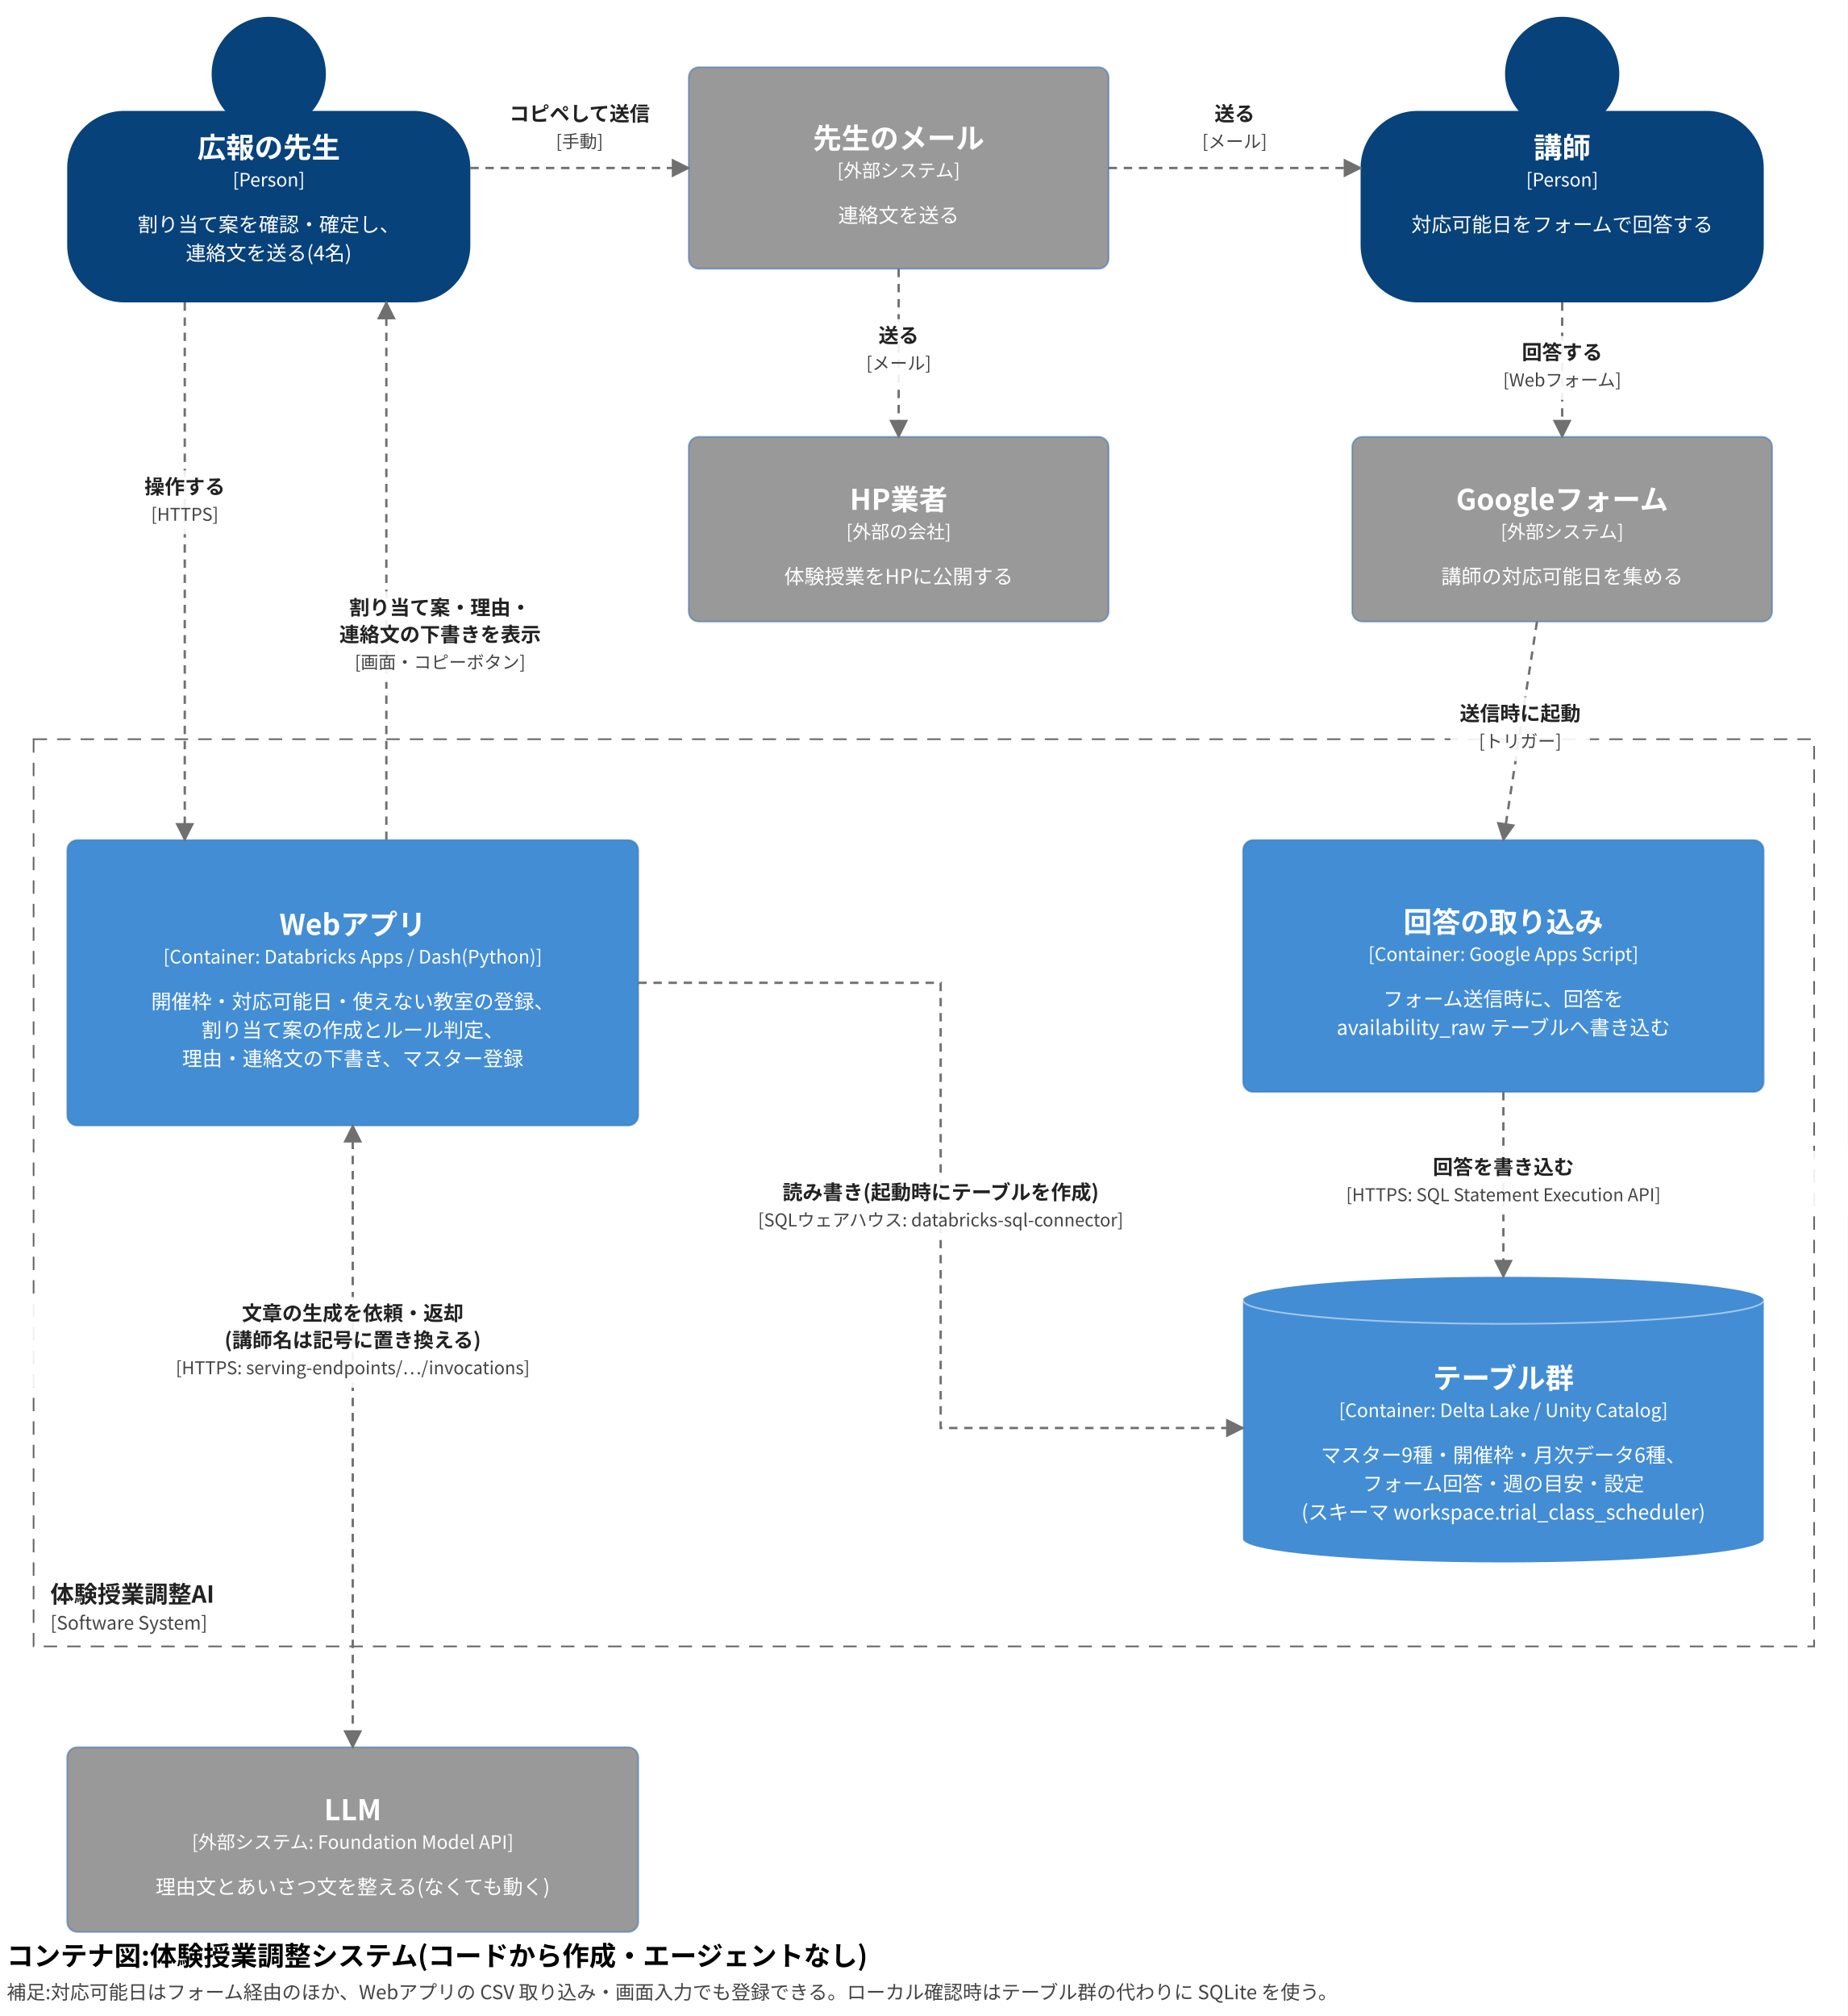
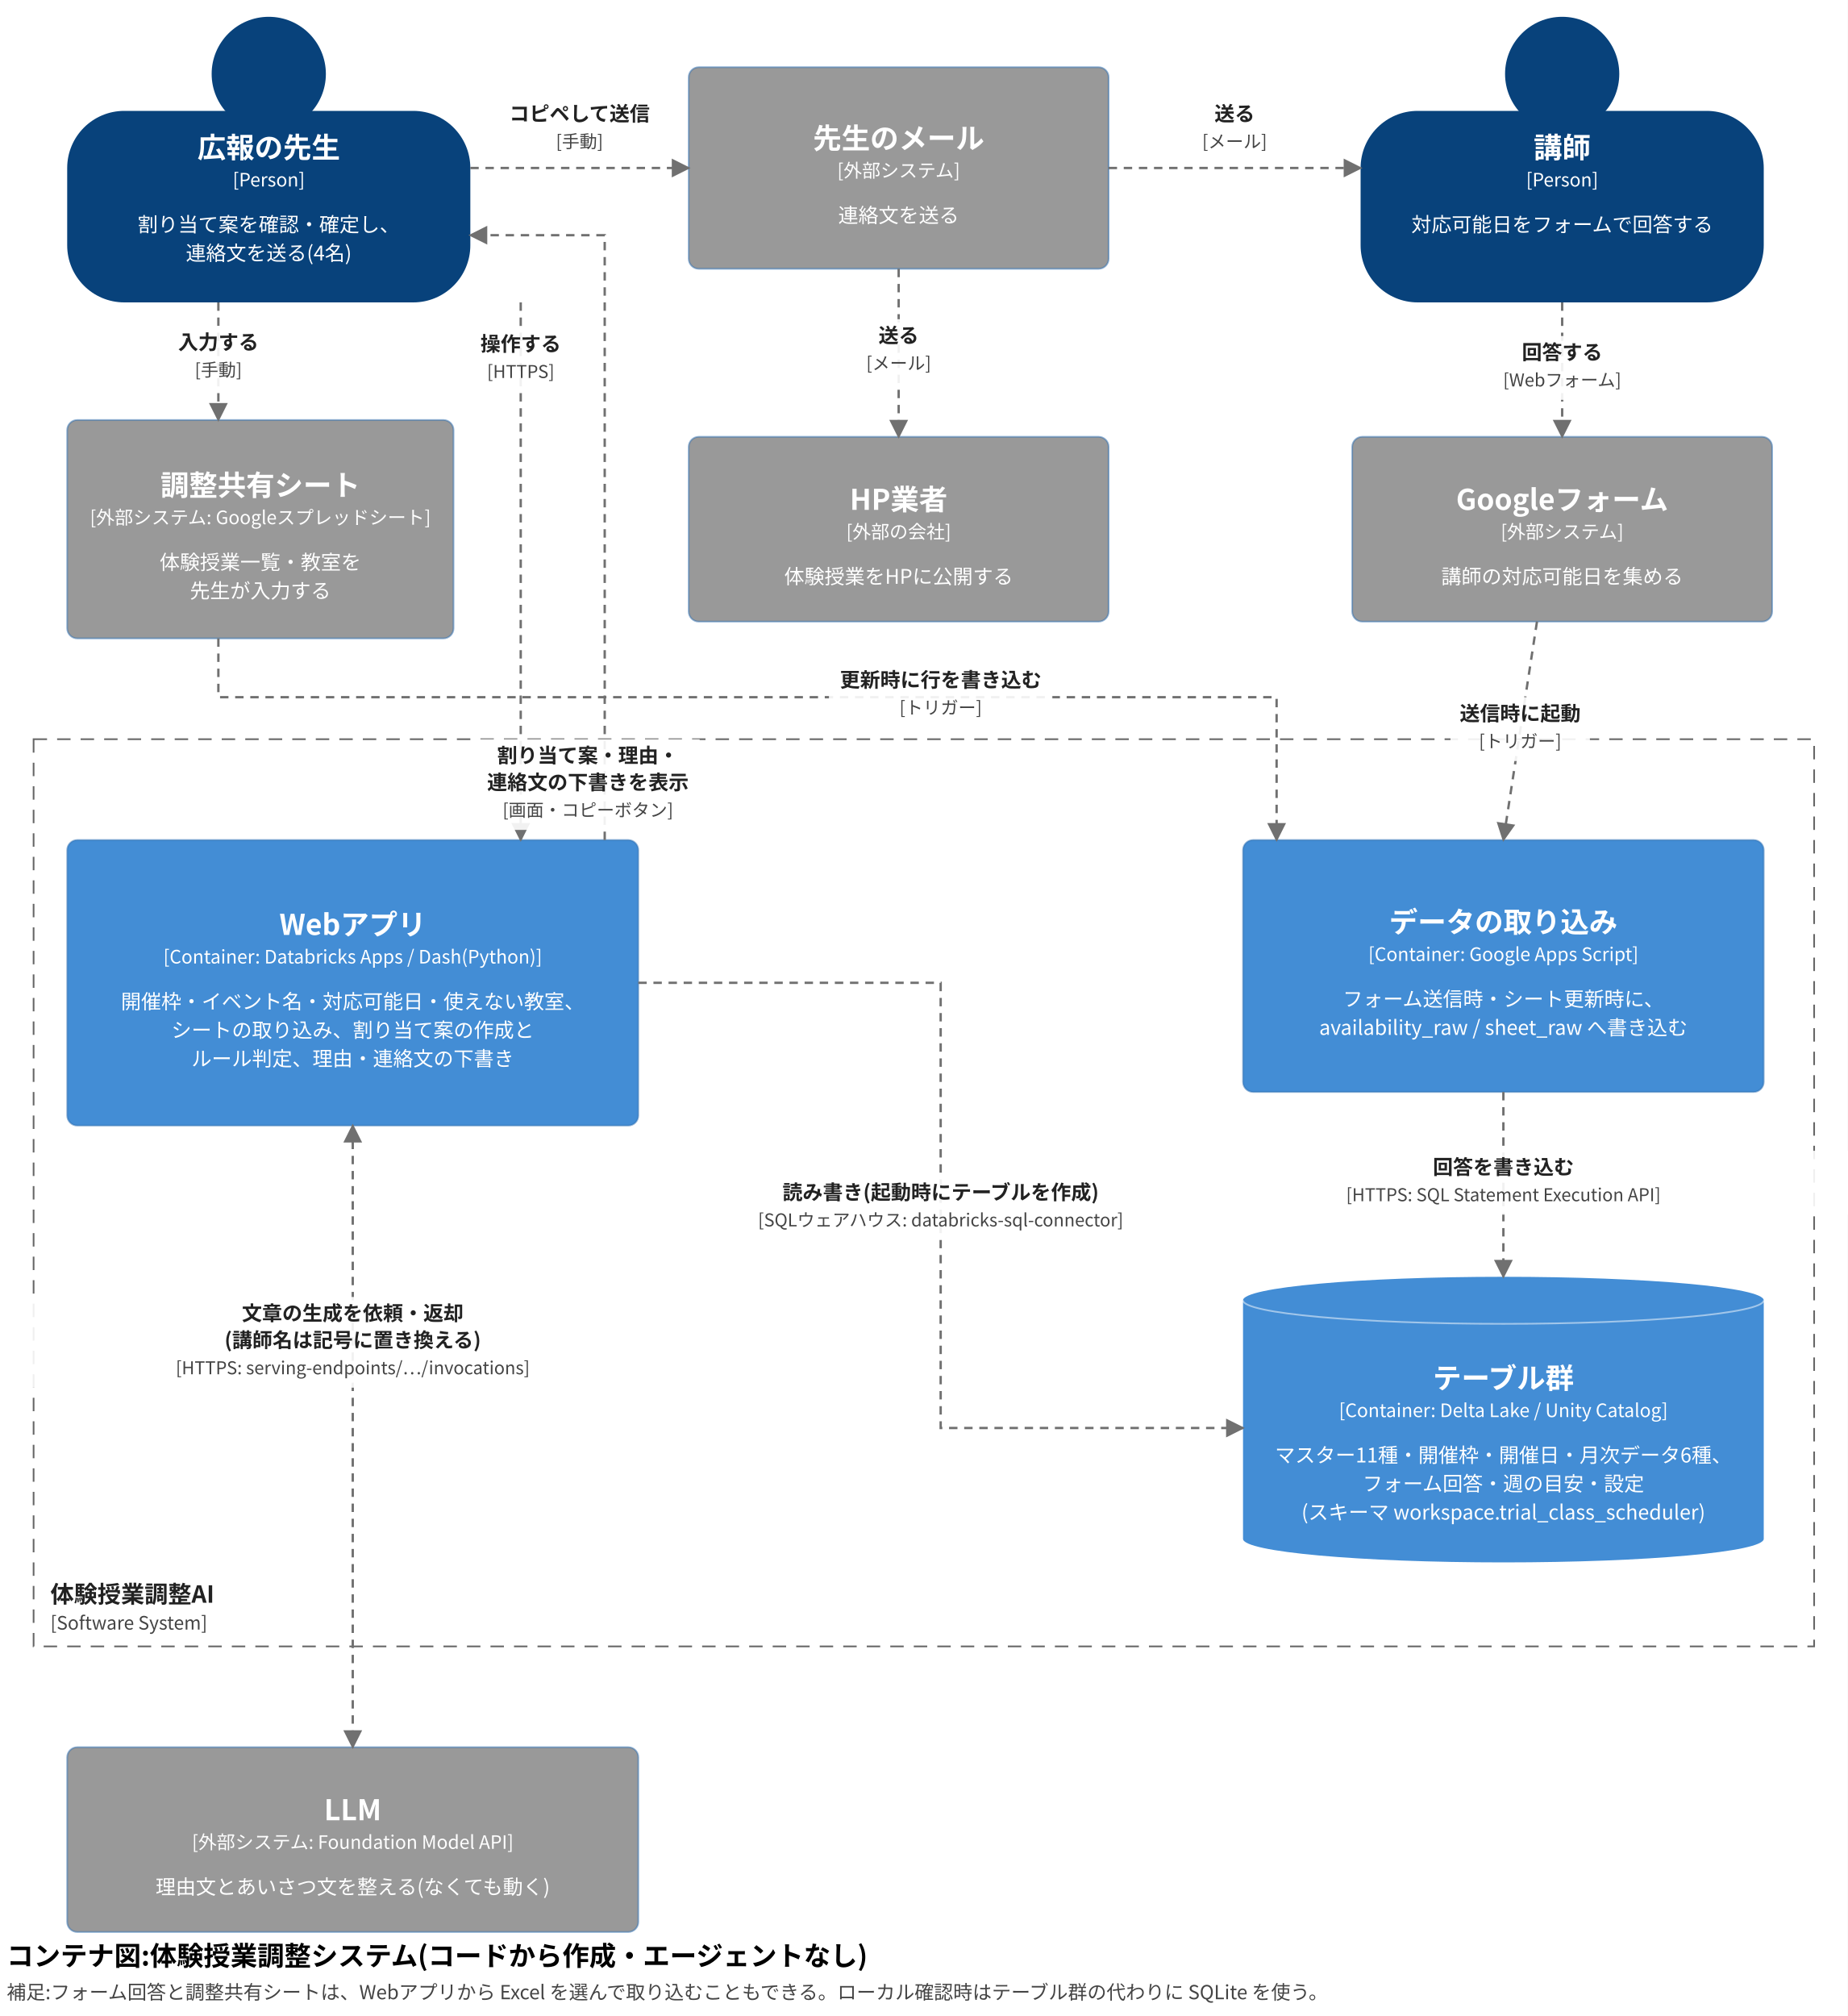
<svg xmlns="http://www.w3.org/2000/svg" viewBox="0 0 1100 1200" width="1100" height="1200" font-family="&quot;Hiragino Sans&quot;,&quot;Yu Gothic UI&quot;,&quot;Meiryo&quot;,&quot;Noto Sans CJK JP&quot;,&quot;Noto Sans JP&quot;,sans-serif">
  <defs>
    <marker id="head" viewBox="0 0 10 10" refX="9" refY="5" markerWidth="8" markerHeight="8" orient="auto">
      <path d="M0,0 L10,5 L0,10 z" fill="#707070" />
    </marker>
    <marker id="tail" viewBox="0 0 10 10" refX="9" refY="5" markerWidth="8" markerHeight="8" orient="auto-start-reverse">
      <path d="M0,0 L10,5 L0,10 z" fill="#707070" />
    </marker>
  </defs>
  <rect width="1100" height="1200" fill="#fff" />
  <circle cx="160.0" cy="44" r="34" fill="#08427B" />
  <rect x="40" y="66" width="240" height="114" rx="34" fill="#08427B" />
  <text x="160.0" y="94" font-size="17" fill="#fff" font-weight="bold" text-anchor="middle">広報の先生</text>
  <text x="160.0" y="111" font-size="11" fill="#fff" font-weight="normal" text-anchor="middle">[Person]</text>
  <text x="160.0" y="138" font-size="12" fill="#fff" font-weight="normal" text-anchor="middle">割り当て案を確認・確定し、</text>
  <text x="160.0" y="155" font-size="12" fill="#fff" font-weight="normal" text-anchor="middle">連絡文を送る(4名)</text>
  <rect x="410" y="40" width="250" height="120" rx="6" fill="#999999" stroke="#2b6cb0" stroke-opacity=".5" />
  <text x="535.0" y="88.5" font-size="17" fill="#fff" font-weight="bold" text-anchor="middle">先生のメール</text>
  <text x="535.0" y="105.5" font-size="11" fill="#fff" font-weight="normal" text-anchor="middle">[外部システム]</text>
  <text x="535.0" y="132.5" font-size="12" fill="#fff" font-weight="normal" text-anchor="middle">連絡文を送る</text>
  <circle cx="930.0" cy="44" r="34" fill="#08427B" />
  <rect x="810" y="66" width="240" height="114" rx="34" fill="#08427B" />
  <text x="930.0" y="94" font-size="17" fill="#fff" font-weight="bold" text-anchor="middle">講師</text>
  <text x="930.0" y="111" font-size="11" fill="#fff" font-weight="normal" text-anchor="middle">[Person]</text>
  <text x="930.0" y="138" font-size="12" fill="#fff" font-weight="normal" text-anchor="middle">対応可能日をフォームで回答する</text>
  <rect x="410" y="260" width="250" height="110" rx="6" fill="#999999" stroke="#2b6cb0" stroke-opacity=".5" />
  <text x="535.0" y="303.5" font-size="17" fill="#fff" font-weight="bold" text-anchor="middle">HP業者</text>
  <text x="535.0" y="320.5" font-size="11" fill="#fff" font-weight="normal" text-anchor="middle">[外部の会社]</text>
  <text x="535.0" y="347.5" font-size="12" fill="#fff" font-weight="normal" text-anchor="middle">体験授業をHPに公開する</text>
  <rect x="805" y="260" width="250" height="110" rx="6" fill="#999999" stroke="#2b6cb0" stroke-opacity=".5" />
  <text x="930.0" y="303.5" font-size="17" fill="#fff" font-weight="bold" text-anchor="middle">Googleフォーム</text>
  <text x="930.0" y="320.5" font-size="11" fill="#fff" font-weight="normal" text-anchor="middle">[外部システム]</text>
  <text x="930.0" y="347.5" font-size="12" fill="#fff" font-weight="normal" text-anchor="middle">講師の対応可能日を集める</text>
+   <rect x="40" y="250" width="230" height="130" rx="6" fill="#999999" stroke="#2b6cb0" stroke-opacity=".5" />
+   <text x="155.0" y="295.0" font-size="17" fill="#fff" font-weight="bold" text-anchor="middle">調整共有シート</text>
+   <text x="155.0" y="312.0" font-size="11" fill="#fff" font-weight="normal" text-anchor="middle">[外部システム: Googleスプレッドシート]</text>
+   <text x="155.0" y="339.0" font-size="12" fill="#fff" font-weight="normal" text-anchor="middle">体験授業一覧・教室を</text>
+   <text x="155.0" y="356.0" font-size="12" fill="#fff" font-weight="normal" text-anchor="middle">先生が入力する</text>
  <rect x="20" y="440" width="1060" height="540" fill="none" stroke="#666" stroke-dasharray="8 6" />
  <text x="30" y="954" font-size="14" fill="#222" font-weight="bold" text-anchor="start">体験授業調整AI</text>
  <text x="30" y="970" font-size="11" fill="#444" font-weight="normal" text-anchor="start">[Software System]</text>
  <rect x="40" y="500" width="340" height="170" rx="6" fill="#438DD5" stroke="#2b6cb0" stroke-opacity=".5" />
  <text x="210.0" y="556.5" font-size="17" fill="#fff" font-weight="bold" text-anchor="middle">Webアプリ</text>
  <text x="210.0" y="573.5" font-size="11" fill="#fff" font-weight="normal" text-anchor="middle">[Container: Databricks Apps / Dash(Python)]</text>
-   <text x="210.0" y="600.5" font-size="12" fill="#fff" font-weight="normal" text-anchor="middle">開催枠・対応可能日・使えない教室の登録、</text>
-   <text x="210.0" y="617.5" font-size="12" fill="#fff" font-weight="normal" text-anchor="middle">割り当て案の作成とルール判定、</text>
-   <text x="210.0" y="634.5" font-size="12" fill="#fff" font-weight="normal" text-anchor="middle">理由・連絡文の下書き、マスター登録</text>
+   <text x="210.0" y="600.5" font-size="12" fill="#fff" font-weight="normal" text-anchor="middle">開催枠・イベント名・対応可能日・使えない教室、</text>
+   <text x="210.0" y="617.5" font-size="12" fill="#fff" font-weight="normal" text-anchor="middle">シートの取り込み、割り当て案の作成と</text>
+   <text x="210.0" y="634.5" font-size="12" fill="#fff" font-weight="normal" text-anchor="middle">ルール判定、理由・連絡文の下書き</text>
  <rect x="740" y="500" width="310" height="150" rx="6" fill="#438DD5" stroke="#2b6cb0" stroke-opacity=".5" />
-   <text x="895.0" y="555.0" font-size="17" fill="#fff" font-weight="bold" text-anchor="middle">回答の取り込み</text>
+   <text x="895.0" y="555.0" font-size="17" fill="#fff" font-weight="bold" text-anchor="middle">データの取り込み</text>
  <text x="895.0" y="572.0" font-size="11" fill="#fff" font-weight="normal" text-anchor="middle">[Container: Google Apps Script]</text>
-   <text x="895.0" y="599.0" font-size="12" fill="#fff" font-weight="normal" text-anchor="middle">フォーム送信時に、回答を</text>
-   <text x="895.0" y="616.0" font-size="12" fill="#fff" font-weight="normal" text-anchor="middle">availability_raw テーブルへ書き込む</text>
+   <text x="895.0" y="599.0" font-size="12" fill="#fff" font-weight="normal" text-anchor="middle">フォーム送信時・シート更新時に、</text>
+   <text x="895.0" y="616.0" font-size="12" fill="#fff" font-weight="normal" text-anchor="middle">availability_raw / sheet_raw へ書き込む</text>
  <path d="M740,774 a155.0,14 0 0 1 310,0 v142 a155.0,14 0 0 1 -310,0 z" fill="#438DD5" />
  <path d="M740,774 a155.0,14 0 0 0 310,0" fill="none" stroke="#fff" stroke-opacity=".5" />
  <text x="895.0" y="826.5" font-size="17" fill="#fff" font-weight="bold" text-anchor="middle">テーブル群</text>
  <text x="895.0" y="843.5" font-size="11" fill="#fff" font-weight="normal" text-anchor="middle">[Container: Delta Lake / Unity Catalog]</text>
-   <text x="895.0" y="870.5" font-size="12" fill="#fff" font-weight="normal" text-anchor="middle">マスター9種・開催枠・月次データ6種、</text>
+   <text x="895.0" y="870.5" font-size="12" fill="#fff" font-weight="normal" text-anchor="middle">マスター11種・開催枠・開催日・月次データ6種、</text>
  <text x="895.0" y="887.5" font-size="12" fill="#fff" font-weight="normal" text-anchor="middle">フォーム回答・週の目安・設定</text>
  <text x="895.0" y="904.5" font-size="12" fill="#fff" font-weight="normal" text-anchor="middle">(スキーマ workspace.trial_class_scheduler)</text>
  <rect x="40" y="1040" width="340" height="110" rx="6" fill="#999999" stroke="#2b6cb0" stroke-opacity=".5" />
  <text x="210.0" y="1083.5" font-size="17" fill="#fff" font-weight="bold" text-anchor="middle">LLM</text>
  <text x="210.0" y="1100.5" font-size="11" fill="#fff" font-weight="normal" text-anchor="middle">[外部システム: Foundation Model API]</text>
  <text x="210.0" y="1127.5" font-size="12" fill="#fff" font-weight="normal" text-anchor="middle">理由文とあいさつ文を整える(なくても動く)</text>
-   <path d="M110,180 L110,500" fill="none" stroke="#707070" stroke-width="1.4" stroke-dasharray="5 4" marker-end="url(#head)" />
-   <path d="M230,500 L230,180" fill="none" stroke="#707070" stroke-width="1.4" stroke-dasharray="5 4" marker-end="url(#head)" />
+   <path d="M310,180 L310,500" fill="none" stroke="#707070" stroke-width="1.4" stroke-dasharray="5 4" marker-end="url(#head)" />
+   <path d="M360,500 L360,140 L280,140" fill="none" stroke="#707070" stroke-width="1.4" stroke-dasharray="5 4" marker-end="url(#head)" />
+   <path d="M130,180 L130,250" fill="none" stroke="#707070" stroke-width="1.4" stroke-dasharray="5 4" marker-end="url(#head)" />
+   <path d="M130,380 L130,415 L760,415 L760,500" fill="none" stroke="#707070" stroke-width="1.4" stroke-dasharray="5 4" marker-end="url(#head)" />
  <path d="M280,100 L410,100" fill="none" stroke="#707070" stroke-width="1.4" stroke-dasharray="5 4" marker-end="url(#head)" />
  <path d="M660,100 L810,100" fill="none" stroke="#707070" stroke-width="1.4" stroke-dasharray="5 4" marker-end="url(#head)" />
  <path d="M535,160 L535,260" fill="none" stroke="#707070" stroke-width="1.4" stroke-dasharray="5 4" marker-end="url(#head)" />
  <path d="M930,180 L930,260" fill="none" stroke="#707070" stroke-width="1.4" stroke-dasharray="5 4" marker-end="url(#head)" />
  <path d="M915,370 L895,500" fill="none" stroke="#707070" stroke-width="1.4" stroke-dasharray="5 4" marker-end="url(#head)" />
  <path d="M895,650 L895,760" fill="none" stroke="#707070" stroke-width="1.4" stroke-dasharray="5 4" marker-end="url(#head)" />
  <path d="M380,585 L560,585 L560,850 L740,850" fill="none" stroke="#707070" stroke-width="1.4" stroke-dasharray="5 4" marker-end="url(#head)" />
  <path d="M210,670 L210,1040" fill="none" stroke="#707070" stroke-width="1.4" stroke-dasharray="5 4" marker-end="url(#head)" marker-start="url(#tail)" />
  <text x="4" y="1170" font-size="16" fill="#000" font-weight="bold" text-anchor="start">コンテナ図:体験授業調整システム(コードから作成・エージェントなし)</text>
-   <text x="4" y="1190" font-size="11.5" fill="#444" font-weight="normal" text-anchor="start">補足:対応可能日はフォーム経由のほか、Webアプリの CSV 取り込み・画面入力でも登録できる。ローカル確認時はテーブル群の代わりに SQLite を使う。</text>
-   <rect x="74.75" y="280" width="70.5" height="38" fill="#fff" fill-opacity=".9" />
-   <text x="110" y="294" font-size="12" fill="#222" font-weight="bold" text-anchor="middle">操作する</text>
-   <text x="110" y="310" font-size="10.5" fill="#444" font-weight="normal" text-anchor="middle">[HTTPS]</text>
-   <rect x="195.5" y="352" width="133.0" height="54" fill="#fff" fill-opacity=".9" />
-   <text x="262" y="366" font-size="12" fill="#222" font-weight="bold" text-anchor="middle">割り当て案・理由・</text>
-   <text x="262" y="382" font-size="12" fill="#222" font-weight="bold" text-anchor="middle">連絡文の下書きを表示</text>
-   <text x="262" y="398" font-size="10.5" fill="#444" font-weight="normal" text-anchor="middle">[画面・コピーボタン]</text>
+   <text x="4" y="1190" font-size="11.5" fill="#444" font-weight="normal" text-anchor="start">補足:フォーム回答と調整共有シートは、Webアプリから Excel を選んで取り込むこともできる。ローカル確認時はテーブル群の代わりに SQLite を使う。</text>
+   <rect x="274.75" y="195" width="70.5" height="38" fill="#fff" fill-opacity=".9" />
+   <text x="310" y="209" font-size="12" fill="#222" font-weight="bold" text-anchor="middle">操作する</text>
+   <text x="310" y="225" font-size="10.5" fill="#444" font-weight="normal" text-anchor="middle">[HTTPS]</text>
+   <rect x="283.5" y="440" width="133.0" height="54" fill="#fff" fill-opacity=".9" />
+   <text x="350" y="454" font-size="12" fill="#222" font-weight="bold" text-anchor="middle">割り当て案・理由・</text>
+   <text x="350" y="470" font-size="12" fill="#222" font-weight="bold" text-anchor="middle">連絡文の下書きを表示</text>
+   <text x="350" y="486" font-size="10.5" fill="#444" font-weight="normal" text-anchor="middle">[画面・コピーボタン]</text>
+   <rect x="101.0" y="194" width="58.0" height="38" fill="#fff" fill-opacity=".9" />
+   <text x="130" y="208" font-size="12" fill="#222" font-weight="bold" text-anchor="middle">入力する</text>
+   <text x="130" y="224" font-size="10.5" fill="#444" font-weight="normal" text-anchor="middle">[手動]</text>
+   <rect x="493.5" y="395" width="133.0" height="38" fill="#fff" fill-opacity=".9" />
+   <text x="560" y="409" font-size="12" fill="#222" font-weight="bold" text-anchor="middle">更新時に行を書き込む</text>
+   <text x="560" y="425" font-size="10.5" fill="#444" font-weight="normal" text-anchor="middle">[トリガー]</text>
  <rect x="297.25" y="58" width="95.5" height="38" fill="#fff" fill-opacity=".9" />
  <text x="345" y="72" font-size="12" fill="#222" font-weight="bold" text-anchor="middle">コピペして送信</text>
  <text x="345" y="88" font-size="10.5" fill="#444" font-weight="normal" text-anchor="middle">[手動]</text>
  <rect x="712.25" y="58" width="45.5" height="38" fill="#fff" fill-opacity=".9" />
  <text x="735" y="72" font-size="12" fill="#222" font-weight="bold" text-anchor="middle">送る</text>
  <text x="735" y="88" font-size="10.5" fill="#444" font-weight="normal" text-anchor="middle">[メール]</text>
  <rect x="512.25" y="190.0" width="45.5" height="38" fill="#fff" fill-opacity=".9" />
  <text x="535.0" y="204.0" font-size="12" fill="#222" font-weight="bold" text-anchor="middle">送る</text>
  <text x="535.0" y="220.0" font-size="10.5" fill="#444" font-weight="normal" text-anchor="middle">[メール]</text>
  <rect x="882.25" y="200.0" width="95.5" height="38" fill="#fff" fill-opacity=".9" />
  <text x="930.0" y="214.0" font-size="12" fill="#222" font-weight="bold" text-anchor="middle">回答する</text>
  <text x="930.0" y="230.0" font-size="10.5" fill="#444" font-weight="normal" text-anchor="middle">[Webフォーム]</text>
  <rect x="863.5" y="415.0" width="83.0" height="38" fill="#fff" fill-opacity=".9" />
  <text x="905.0" y="429.0" font-size="12" fill="#222" font-weight="bold" text-anchor="middle">送信時に起動</text>
  <text x="905.0" y="445.0" font-size="10.5" fill="#444" font-weight="normal" text-anchor="middle">[トリガー]</text>
  <rect x="678.5" y="685.0" width="433.0" height="38" fill="#fff" fill-opacity=".9" />
  <text x="895.0" y="699.0" font-size="12" fill="#222" font-weight="bold" text-anchor="middle">回答を書き込む</text>
  <text x="895.0" y="715.0" font-size="10.5" fill="#444" font-weight="normal" text-anchor="middle">[HTTPS: SQL Statement Execution API]</text>
  <rect x="337.25" y="700" width="445.5" height="38" fill="#fff" fill-opacity=".9" />
  <text x="560" y="714" font-size="12" fill="#222" font-weight="bold" text-anchor="middle">読み書き(起動時にテーブルを作成)</text>
  <text x="560" y="730" font-size="10.5" fill="#444" font-weight="normal" text-anchor="middle">[SQLウェアハウス: databricks-sql-connector]</text>
  <rect x="-31.5" y="772" width="483.0" height="54" fill="#fff" fill-opacity=".9" />
  <text x="210" y="786" font-size="12" fill="#222" font-weight="bold" text-anchor="middle">文章の生成を依頼・返却</text>
  <text x="210" y="802" font-size="12" fill="#222" font-weight="bold" text-anchor="middle">(講師名は記号に置き換える)</text>
  <text x="210" y="818" font-size="10.5" fill="#444" font-weight="normal" text-anchor="middle">[HTTPS: serving-endpoints/…/invocations]</text>
</svg>
